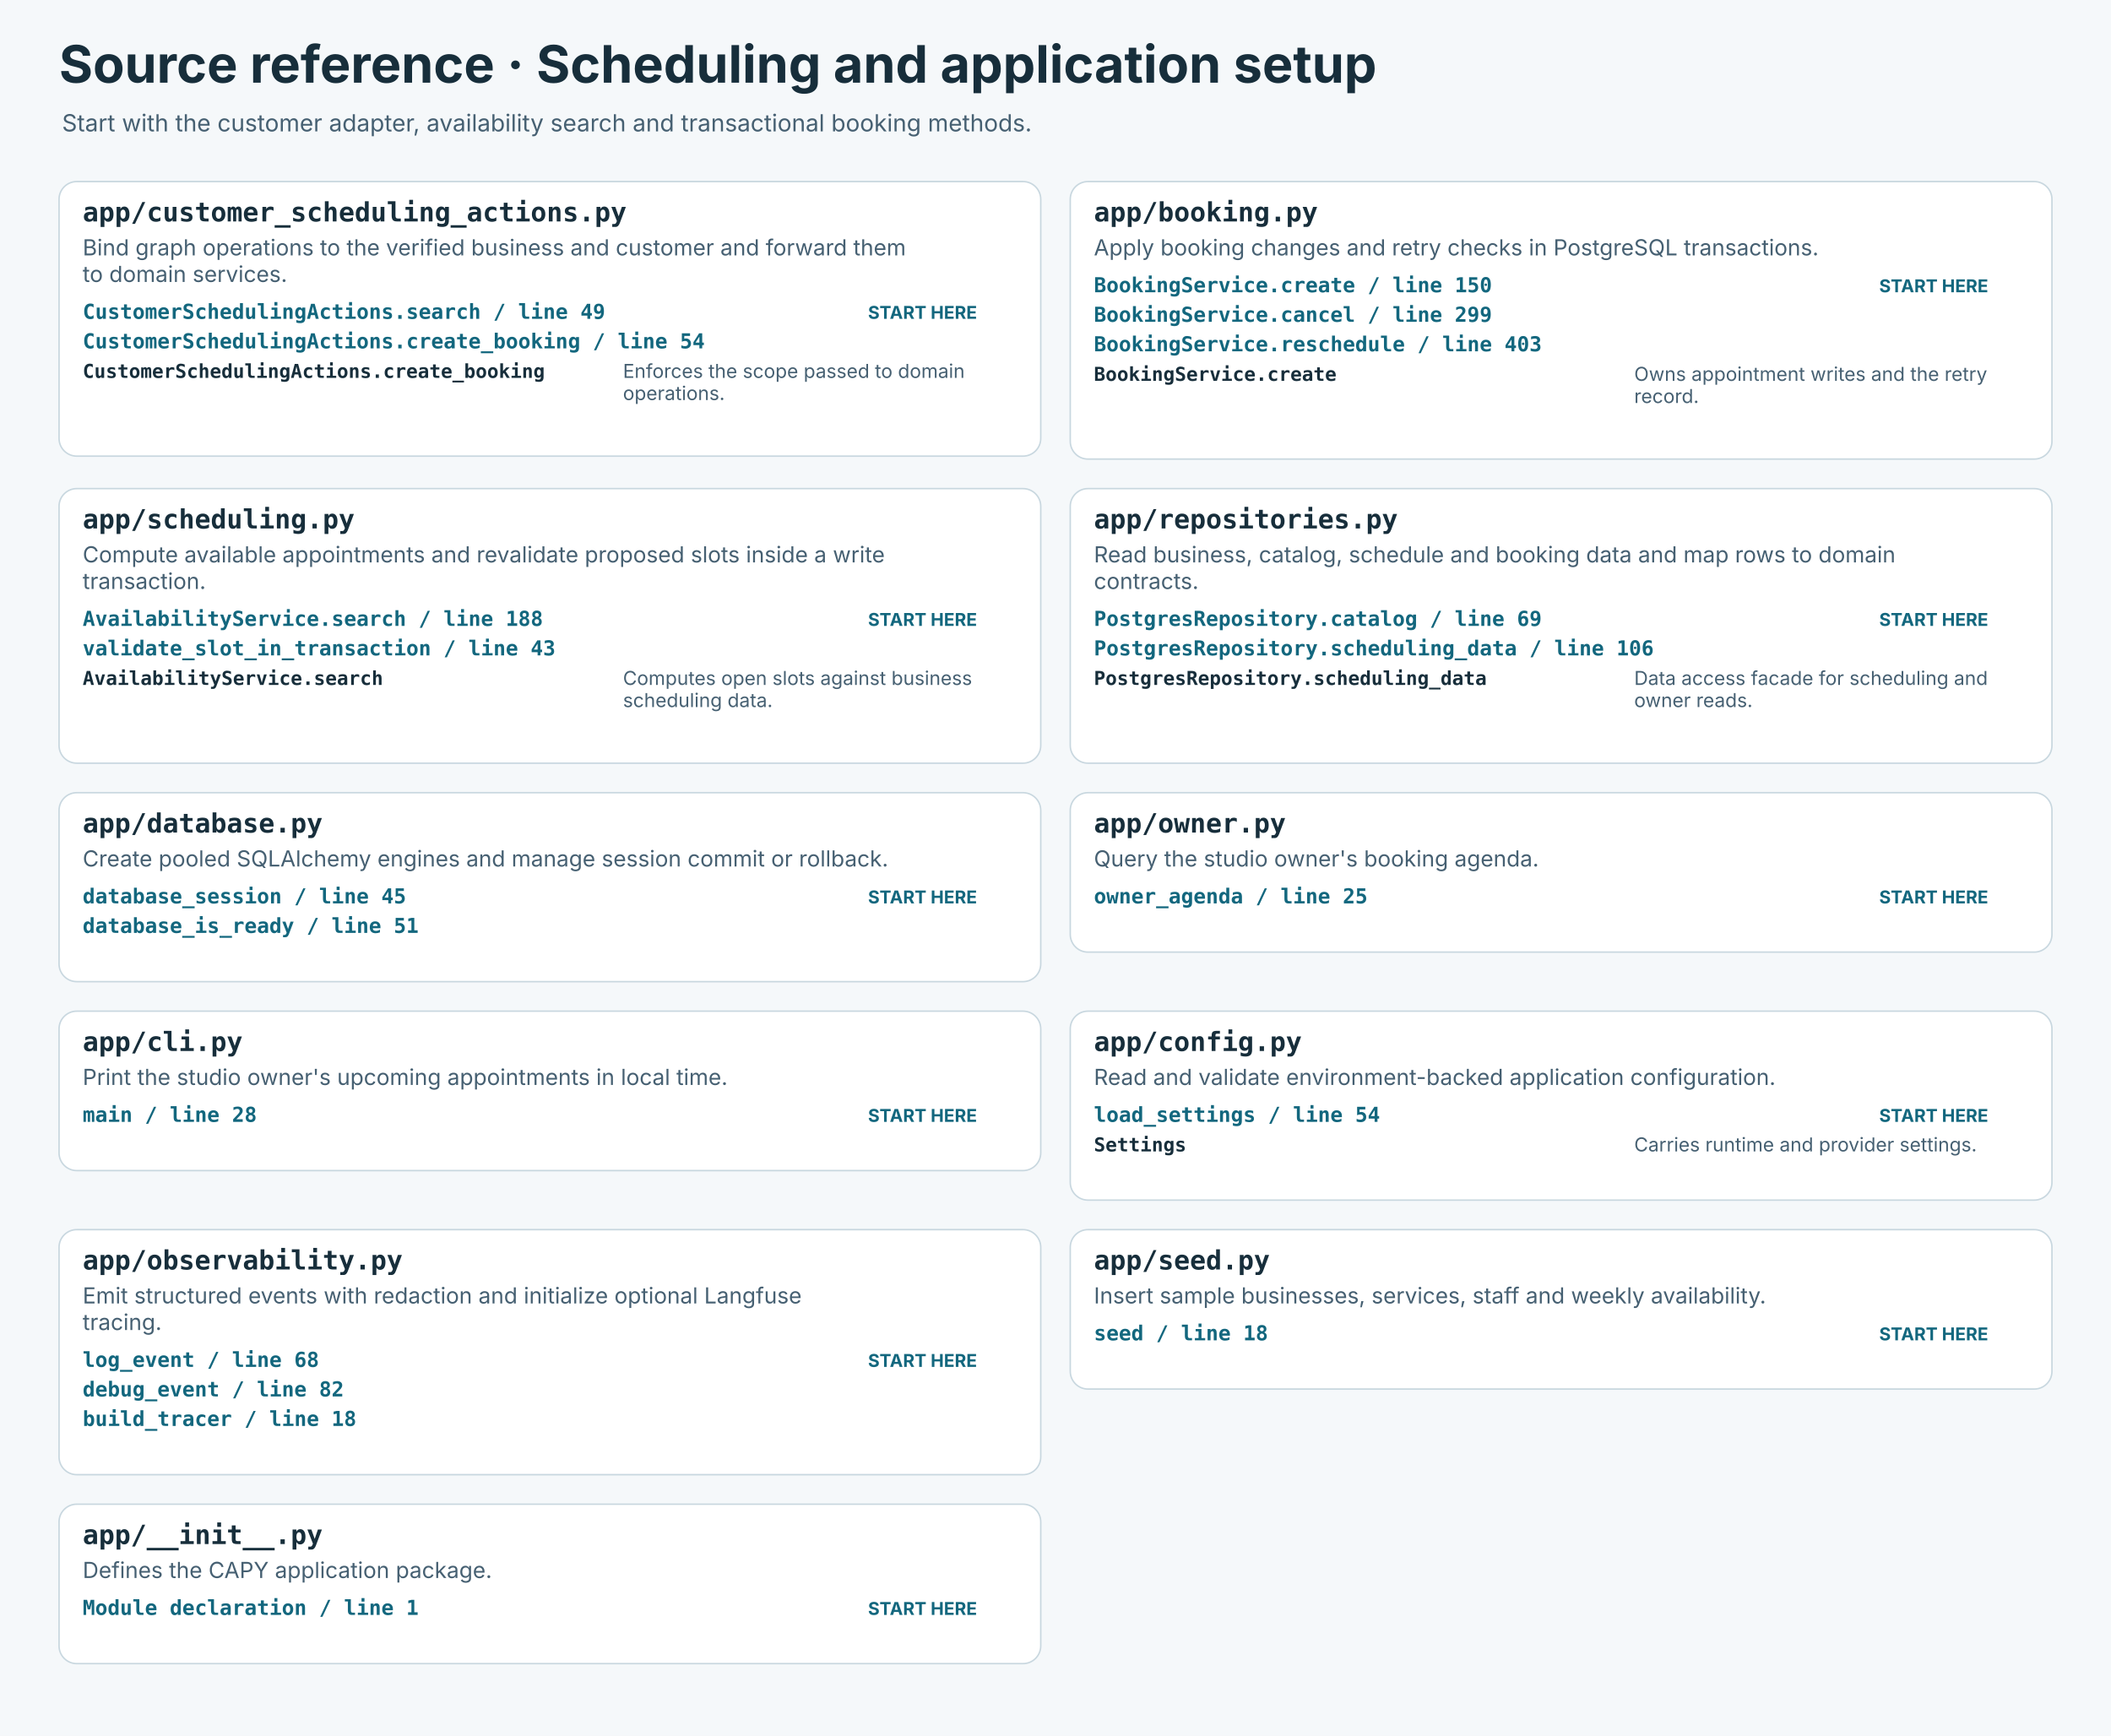
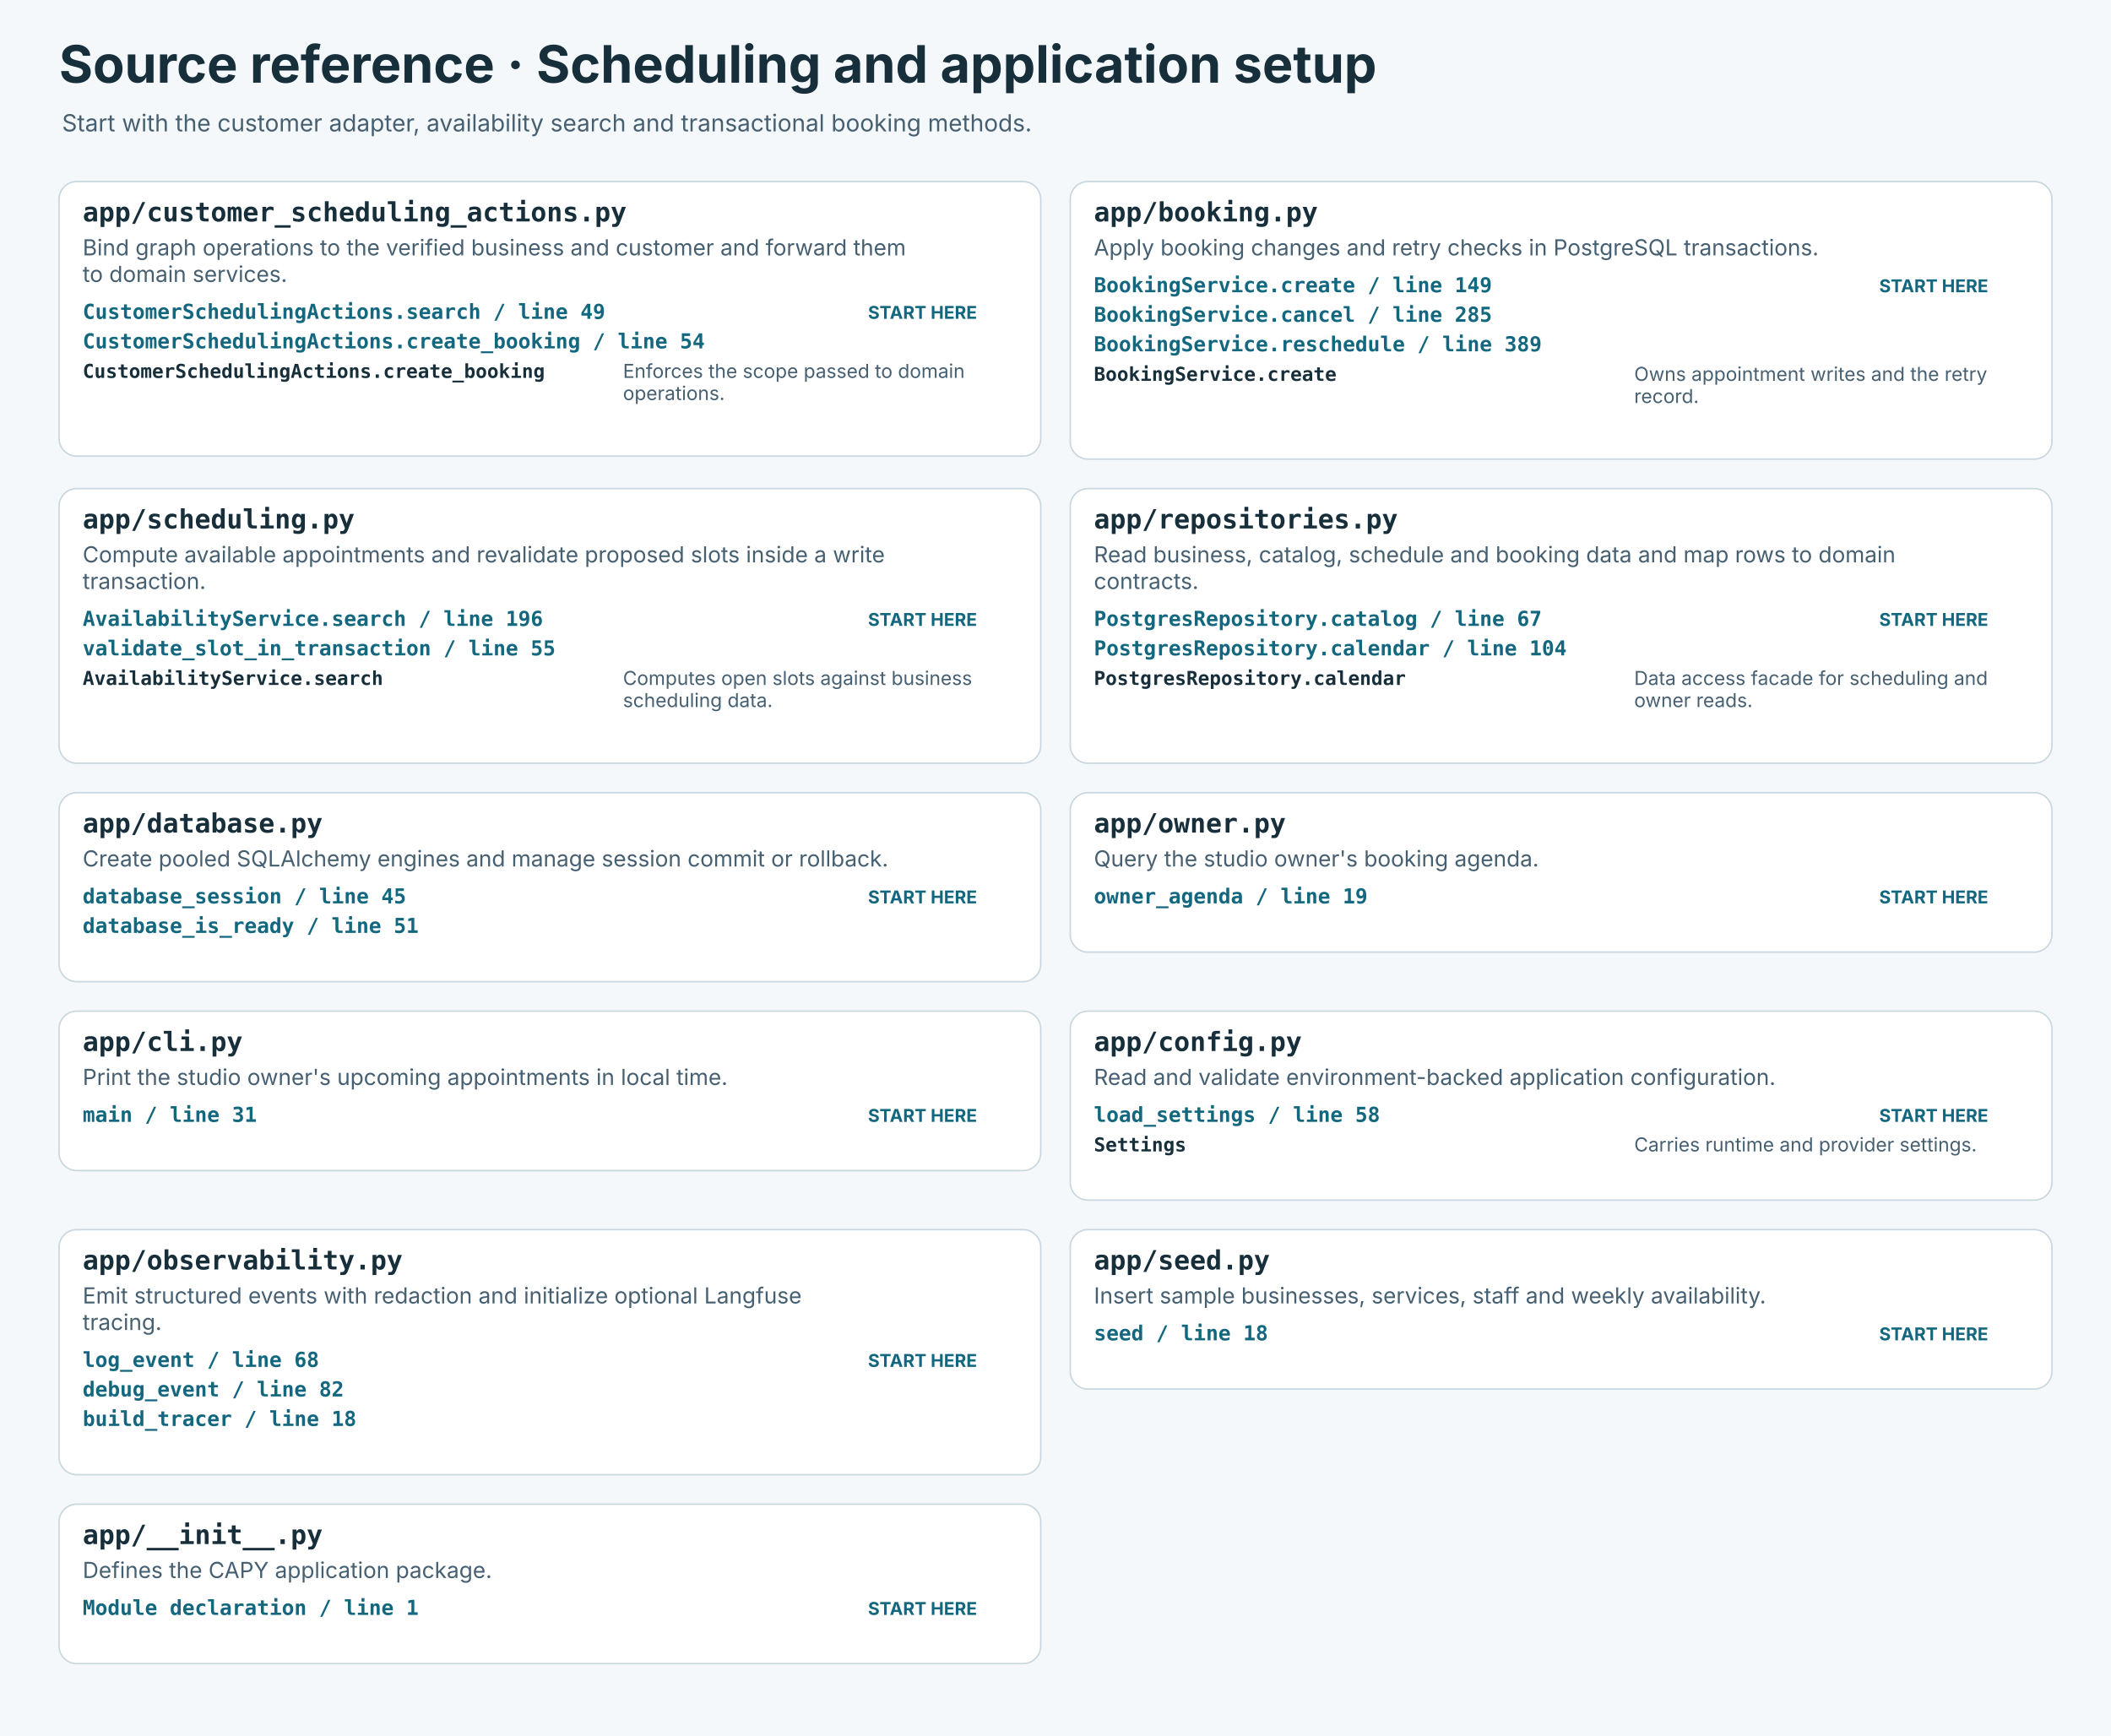
<svg xmlns="http://www.w3.org/2000/svg" viewBox="0 0 1430 1176" width="1430" height="1176" role="img" aria-label="Source reference · Scheduling and application setup">
  <rect x="0" y="0" width="1430" height="1176" rx="0" fill="#f5f8fa" stroke="none" stroke-width="1" />
  <text x="40" y="56" fill="#172e3b" font-size="35" font-weight="700" font-family="system-ui, -apple-system, sans-serif">Source reference · Scheduling and application setup</text>
  <text x="42" y="89" fill="#466072" font-size="16" font-weight="400" font-family="system-ui, -apple-system, sans-serif">Start with the customer adapter, availability search and transactional booking methods.</text>
  <g id="app-customer_scheduling_actions.py" data-source="app/customer_scheduling_actions.py">
    <rect x="40" y="123" width="665" height="186" rx="12" fill="#ffffff" stroke="#c8d7df" stroke-width="1" />
-     <a href="https://github.com/ktakanopy/capy-appointment-bot/blob/72bab8b361b592df1df9eb6e5e6993bb513bc036/app/customer_scheduling_actions.py">
+     <a href="https://github.com/ktakanopy/capy-appointment-bot/blob/74ad694028cda5022582d3e426b95d6573960624/app/customer_scheduling_actions.py">
      <text x="56" y="150" fill="#172e3b" font-size="18" font-weight="700" font-family="ui-monospace, Menlo, monospace">app/customer_scheduling_actions.py</text>
    </a>
    <text x="56" y="173" fill="#466072" font-size="15" font-weight="400" font-family="system-ui, -apple-system, sans-serif">Bind graph operations to the verified business and customer and forward them</text>
    <text x="56" y="191" fill="#466072" font-size="15" font-weight="400" font-family="system-ui, -apple-system, sans-serif">to domain services.</text>
-     <a href="https://github.com/ktakanopy/capy-appointment-bot/blob/72bab8b361b592df1df9eb6e5e6993bb513bc036/app/customer_scheduling_actions.py#L49">
+     <a href="https://github.com/ktakanopy/capy-appointment-bot/blob/74ad694028cda5022582d3e426b95d6573960624/app/customer_scheduling_actions.py#L49">
      <text x="56" y="216" fill="#13677e" font-size="14" font-weight="700" font-family="ui-monospace, Menlo, monospace">CustomerSchedulingActions.search  /  line 49</text>
    </a>
    <text x="588" y="216" fill="#13677e" font-size="12" font-weight="700" font-family="system-ui, -apple-system, sans-serif">START HERE</text>
-     <a href="https://github.com/ktakanopy/capy-appointment-bot/blob/72bab8b361b592df1df9eb6e5e6993bb513bc036/app/customer_scheduling_actions.py#L54">
+     <a href="https://github.com/ktakanopy/capy-appointment-bot/blob/74ad694028cda5022582d3e426b95d6573960624/app/customer_scheduling_actions.py#L54">
      <text x="56" y="236" fill="#13677e" font-size="14" font-weight="700" font-family="ui-monospace, Menlo, monospace">CustomerSchedulingActions.create_booking  /  line 54</text>
    </a>
-     <a href="https://github.com/ktakanopy/capy-appointment-bot/blob/72bab8b361b592df1df9eb6e5e6993bb513bc036/app/customer_scheduling_actions.py#L54">
+     <a href="https://github.com/ktakanopy/capy-appointment-bot/blob/74ad694028cda5022582d3e426b95d6573960624/app/customer_scheduling_actions.py#L54">
      <text x="56" y="256" fill="#172e3b" font-size="13" font-weight="650" font-family="ui-monospace, Menlo, monospace">CustomerSchedulingActions.create_booking</text>
    </a>
    <text x="422" y="256" fill="#466072" font-size="13" font-weight="400" font-family="system-ui, -apple-system, sans-serif">Enforces the scope passed to domain</text>
    <text x="422" y="271" fill="#466072" font-size="13" font-weight="400" font-family="system-ui, -apple-system, sans-serif">operations.</text>
  </g>
  <g id="app-booking.py" data-source="app/booking.py">
    <rect x="725" y="123" width="665" height="188" rx="12" fill="#ffffff" stroke="#c8d7df" stroke-width="1" />
-     <a href="https://github.com/ktakanopy/capy-appointment-bot/blob/72bab8b361b592df1df9eb6e5e6993bb513bc036/app/booking.py">
+     <a href="https://github.com/ktakanopy/capy-appointment-bot/blob/74ad694028cda5022582d3e426b95d6573960624/app/booking.py">
      <text x="741" y="150" fill="#172e3b" font-size="18" font-weight="700" font-family="ui-monospace, Menlo, monospace">app/booking.py</text>
    </a>
    <text x="741" y="173" fill="#466072" font-size="15" font-weight="400" font-family="system-ui, -apple-system, sans-serif">Apply booking changes and retry checks in PostgreSQL transactions.</text>
-     <a href="https://github.com/ktakanopy/capy-appointment-bot/blob/72bab8b361b592df1df9eb6e5e6993bb513bc036/app/booking.py#L150">
-       <text x="741" y="198" fill="#13677e" font-size="14" font-weight="700" font-family="ui-monospace, Menlo, monospace">BookingService.create  /  line 150</text>
+     <a href="https://github.com/ktakanopy/capy-appointment-bot/blob/74ad694028cda5022582d3e426b95d6573960624/app/booking.py#L149">
+       <text x="741" y="198" fill="#13677e" font-size="14" font-weight="700" font-family="ui-monospace, Menlo, monospace">BookingService.create  /  line 149</text>
    </a>
    <text x="1273" y="198" fill="#13677e" font-size="12" font-weight="700" font-family="system-ui, -apple-system, sans-serif">START HERE</text>
-     <a href="https://github.com/ktakanopy/capy-appointment-bot/blob/72bab8b361b592df1df9eb6e5e6993bb513bc036/app/booking.py#L299">
-       <text x="741" y="218" fill="#13677e" font-size="14" font-weight="700" font-family="ui-monospace, Menlo, monospace">BookingService.cancel  /  line 299</text>
+     <a href="https://github.com/ktakanopy/capy-appointment-bot/blob/74ad694028cda5022582d3e426b95d6573960624/app/booking.py#L285">
+       <text x="741" y="218" fill="#13677e" font-size="14" font-weight="700" font-family="ui-monospace, Menlo, monospace">BookingService.cancel  /  line 285</text>
    </a>
-     <a href="https://github.com/ktakanopy/capy-appointment-bot/blob/72bab8b361b592df1df9eb6e5e6993bb513bc036/app/booking.py#L403">
-       <text x="741" y="238" fill="#13677e" font-size="14" font-weight="700" font-family="ui-monospace, Menlo, monospace">BookingService.reschedule  /  line 403</text>
+     <a href="https://github.com/ktakanopy/capy-appointment-bot/blob/74ad694028cda5022582d3e426b95d6573960624/app/booking.py#L389">
+       <text x="741" y="238" fill="#13677e" font-size="14" font-weight="700" font-family="ui-monospace, Menlo, monospace">BookingService.reschedule  /  line 389</text>
    </a>
-     <a href="https://github.com/ktakanopy/capy-appointment-bot/blob/72bab8b361b592df1df9eb6e5e6993bb513bc036/app/booking.py#L150">
+     <a href="https://github.com/ktakanopy/capy-appointment-bot/blob/74ad694028cda5022582d3e426b95d6573960624/app/booking.py#L149">
      <text x="741" y="258" fill="#172e3b" font-size="13" font-weight="650" font-family="ui-monospace, Menlo, monospace">BookingService.create</text>
    </a>
    <text x="1107" y="258" fill="#466072" font-size="13" font-weight="400" font-family="system-ui, -apple-system, sans-serif">Owns appointment writes and the retry</text>
    <text x="1107" y="273" fill="#466072" font-size="13" font-weight="400" font-family="system-ui, -apple-system, sans-serif">record.</text>
  </g>
  <g id="app-scheduling.py" data-source="app/scheduling.py">
    <rect x="40" y="331" width="665" height="186" rx="12" fill="#ffffff" stroke="#c8d7df" stroke-width="1" />
-     <a href="https://github.com/ktakanopy/capy-appointment-bot/blob/72bab8b361b592df1df9eb6e5e6993bb513bc036/app/scheduling.py">
+     <a href="https://github.com/ktakanopy/capy-appointment-bot/blob/74ad694028cda5022582d3e426b95d6573960624/app/scheduling.py">
      <text x="56" y="358" fill="#172e3b" font-size="18" font-weight="700" font-family="ui-monospace, Menlo, monospace">app/scheduling.py</text>
    </a>
    <text x="56" y="381" fill="#466072" font-size="15" font-weight="400" font-family="system-ui, -apple-system, sans-serif">Compute available appointments and revalidate proposed slots inside a write</text>
    <text x="56" y="399" fill="#466072" font-size="15" font-weight="400" font-family="system-ui, -apple-system, sans-serif">transaction.</text>
-     <a href="https://github.com/ktakanopy/capy-appointment-bot/blob/72bab8b361b592df1df9eb6e5e6993bb513bc036/app/scheduling.py#L188">
-       <text x="56" y="424" fill="#13677e" font-size="14" font-weight="700" font-family="ui-monospace, Menlo, monospace">AvailabilityService.search  /  line 188</text>
+     <a href="https://github.com/ktakanopy/capy-appointment-bot/blob/74ad694028cda5022582d3e426b95d6573960624/app/scheduling.py#L196">
+       <text x="56" y="424" fill="#13677e" font-size="14" font-weight="700" font-family="ui-monospace, Menlo, monospace">AvailabilityService.search  /  line 196</text>
    </a>
    <text x="588" y="424" fill="#13677e" font-size="12" font-weight="700" font-family="system-ui, -apple-system, sans-serif">START HERE</text>
-     <a href="https://github.com/ktakanopy/capy-appointment-bot/blob/72bab8b361b592df1df9eb6e5e6993bb513bc036/app/scheduling.py#L43">
-       <text x="56" y="444" fill="#13677e" font-size="14" font-weight="700" font-family="ui-monospace, Menlo, monospace">validate_slot_in_transaction  /  line 43</text>
+     <a href="https://github.com/ktakanopy/capy-appointment-bot/blob/74ad694028cda5022582d3e426b95d6573960624/app/scheduling.py#L55">
+       <text x="56" y="444" fill="#13677e" font-size="14" font-weight="700" font-family="ui-monospace, Menlo, monospace">validate_slot_in_transaction  /  line 55</text>
    </a>
-     <a href="https://github.com/ktakanopy/capy-appointment-bot/blob/72bab8b361b592df1df9eb6e5e6993bb513bc036/app/scheduling.py#L188">
+     <a href="https://github.com/ktakanopy/capy-appointment-bot/blob/74ad694028cda5022582d3e426b95d6573960624/app/scheduling.py#L196">
      <text x="56" y="464" fill="#172e3b" font-size="13" font-weight="650" font-family="ui-monospace, Menlo, monospace">AvailabilityService.search</text>
    </a>
    <text x="422" y="464" fill="#466072" font-size="13" font-weight="400" font-family="system-ui, -apple-system, sans-serif">Computes open slots against business</text>
    <text x="422" y="479" fill="#466072" font-size="13" font-weight="400" font-family="system-ui, -apple-system, sans-serif">scheduling data.</text>
  </g>
  <g id="app-repositories.py" data-source="app/repositories.py">
    <rect x="725" y="331" width="665" height="186" rx="12" fill="#ffffff" stroke="#c8d7df" stroke-width="1" />
-     <a href="https://github.com/ktakanopy/capy-appointment-bot/blob/72bab8b361b592df1df9eb6e5e6993bb513bc036/app/repositories.py">
+     <a href="https://github.com/ktakanopy/capy-appointment-bot/blob/74ad694028cda5022582d3e426b95d6573960624/app/repositories.py">
      <text x="741" y="358" fill="#172e3b" font-size="18" font-weight="700" font-family="ui-monospace, Menlo, monospace">app/repositories.py</text>
    </a>
    <text x="741" y="381" fill="#466072" font-size="15" font-weight="400" font-family="system-ui, -apple-system, sans-serif">Read business, catalog, schedule and booking data and map rows to domain</text>
    <text x="741" y="399" fill="#466072" font-size="15" font-weight="400" font-family="system-ui, -apple-system, sans-serif">contracts.</text>
-     <a href="https://github.com/ktakanopy/capy-appointment-bot/blob/72bab8b361b592df1df9eb6e5e6993bb513bc036/app/repositories.py#L69">
-       <text x="741" y="424" fill="#13677e" font-size="14" font-weight="700" font-family="ui-monospace, Menlo, monospace">PostgresRepository.catalog  /  line 69</text>
+     <a href="https://github.com/ktakanopy/capy-appointment-bot/blob/74ad694028cda5022582d3e426b95d6573960624/app/repositories.py#L67">
+       <text x="741" y="424" fill="#13677e" font-size="14" font-weight="700" font-family="ui-monospace, Menlo, monospace">PostgresRepository.catalog  /  line 67</text>
    </a>
    <text x="1273" y="424" fill="#13677e" font-size="12" font-weight="700" font-family="system-ui, -apple-system, sans-serif">START HERE</text>
-     <a href="https://github.com/ktakanopy/capy-appointment-bot/blob/72bab8b361b592df1df9eb6e5e6993bb513bc036/app/repositories.py#L106">
-       <text x="741" y="444" fill="#13677e" font-size="14" font-weight="700" font-family="ui-monospace, Menlo, monospace">PostgresRepository.scheduling_data  /  line 106</text>
+     <a href="https://github.com/ktakanopy/capy-appointment-bot/blob/74ad694028cda5022582d3e426b95d6573960624/app/repositories.py#L104">
+       <text x="741" y="444" fill="#13677e" font-size="14" font-weight="700" font-family="ui-monospace, Menlo, monospace">PostgresRepository.calendar  /  line 104</text>
    </a>
-     <a href="https://github.com/ktakanopy/capy-appointment-bot/blob/72bab8b361b592df1df9eb6e5e6993bb513bc036/app/repositories.py#L106">
-       <text x="741" y="464" fill="#172e3b" font-size="13" font-weight="650" font-family="ui-monospace, Menlo, monospace">PostgresRepository.scheduling_data</text>
+     <a href="https://github.com/ktakanopy/capy-appointment-bot/blob/74ad694028cda5022582d3e426b95d6573960624/app/repositories.py#L104">
+       <text x="741" y="464" fill="#172e3b" font-size="13" font-weight="650" font-family="ui-monospace, Menlo, monospace">PostgresRepository.calendar</text>
    </a>
    <text x="1107" y="464" fill="#466072" font-size="13" font-weight="400" font-family="system-ui, -apple-system, sans-serif">Data access facade for scheduling and</text>
    <text x="1107" y="479" fill="#466072" font-size="13" font-weight="400" font-family="system-ui, -apple-system, sans-serif">owner reads.</text>
  </g>
  <g id="app-database.py" data-source="app/database.py">
    <rect x="40" y="537" width="665" height="128" rx="12" fill="#ffffff" stroke="#c8d7df" stroke-width="1" />
-     <a href="https://github.com/ktakanopy/capy-appointment-bot/blob/72bab8b361b592df1df9eb6e5e6993bb513bc036/app/database.py">
+     <a href="https://github.com/ktakanopy/capy-appointment-bot/blob/74ad694028cda5022582d3e426b95d6573960624/app/database.py">
      <text x="56" y="564" fill="#172e3b" font-size="18" font-weight="700" font-family="ui-monospace, Menlo, monospace">app/database.py</text>
    </a>
    <text x="56" y="587" fill="#466072" font-size="15" font-weight="400" font-family="system-ui, -apple-system, sans-serif">Create pooled SQLAlchemy engines and manage session commit or rollback.</text>
-     <a href="https://github.com/ktakanopy/capy-appointment-bot/blob/72bab8b361b592df1df9eb6e5e6993bb513bc036/app/database.py#L45">
+     <a href="https://github.com/ktakanopy/capy-appointment-bot/blob/74ad694028cda5022582d3e426b95d6573960624/app/database.py#L45">
      <text x="56" y="612" fill="#13677e" font-size="14" font-weight="700" font-family="ui-monospace, Menlo, monospace">database_session  /  line 45</text>
    </a>
    <text x="588" y="612" fill="#13677e" font-size="12" font-weight="700" font-family="system-ui, -apple-system, sans-serif">START HERE</text>
-     <a href="https://github.com/ktakanopy/capy-appointment-bot/blob/72bab8b361b592df1df9eb6e5e6993bb513bc036/app/database.py#L51">
+     <a href="https://github.com/ktakanopy/capy-appointment-bot/blob/74ad694028cda5022582d3e426b95d6573960624/app/database.py#L51">
      <text x="56" y="632" fill="#13677e" font-size="14" font-weight="700" font-family="ui-monospace, Menlo, monospace">database_is_ready  /  line 51</text>
    </a>
  </g>
  <g id="app-owner.py" data-source="app/owner.py">
    <rect x="725" y="537" width="665" height="108" rx="12" fill="#ffffff" stroke="#c8d7df" stroke-width="1" />
-     <a href="https://github.com/ktakanopy/capy-appointment-bot/blob/72bab8b361b592df1df9eb6e5e6993bb513bc036/app/owner.py">
+     <a href="https://github.com/ktakanopy/capy-appointment-bot/blob/74ad694028cda5022582d3e426b95d6573960624/app/owner.py">
      <text x="741" y="564" fill="#172e3b" font-size="18" font-weight="700" font-family="ui-monospace, Menlo, monospace">app/owner.py</text>
    </a>
    <text x="741" y="587" fill="#466072" font-size="15" font-weight="400" font-family="system-ui, -apple-system, sans-serif">Query the studio owner's booking agenda.</text>
-     <a href="https://github.com/ktakanopy/capy-appointment-bot/blob/72bab8b361b592df1df9eb6e5e6993bb513bc036/app/owner.py#L25">
-       <text x="741" y="612" fill="#13677e" font-size="14" font-weight="700" font-family="ui-monospace, Menlo, monospace">owner_agenda  /  line 25</text>
+     <a href="https://github.com/ktakanopy/capy-appointment-bot/blob/74ad694028cda5022582d3e426b95d6573960624/app/owner.py#L19">
+       <text x="741" y="612" fill="#13677e" font-size="14" font-weight="700" font-family="ui-monospace, Menlo, monospace">owner_agenda  /  line 19</text>
    </a>
    <text x="1273" y="612" fill="#13677e" font-size="12" font-weight="700" font-family="system-ui, -apple-system, sans-serif">START HERE</text>
  </g>
  <g id="app-cli.py" data-source="app/cli.py">
    <rect x="40" y="685" width="665" height="108" rx="12" fill="#ffffff" stroke="#c8d7df" stroke-width="1" />
-     <a href="https://github.com/ktakanopy/capy-appointment-bot/blob/72bab8b361b592df1df9eb6e5e6993bb513bc036/app/cli.py">
+     <a href="https://github.com/ktakanopy/capy-appointment-bot/blob/74ad694028cda5022582d3e426b95d6573960624/app/cli.py">
      <text x="56" y="712" fill="#172e3b" font-size="18" font-weight="700" font-family="ui-monospace, Menlo, monospace">app/cli.py</text>
    </a>
    <text x="56" y="735" fill="#466072" font-size="15" font-weight="400" font-family="system-ui, -apple-system, sans-serif">Print the studio owner's upcoming appointments in local time.</text>
-     <a href="https://github.com/ktakanopy/capy-appointment-bot/blob/72bab8b361b592df1df9eb6e5e6993bb513bc036/app/cli.py#L28">
-       <text x="56" y="760" fill="#13677e" font-size="14" font-weight="700" font-family="ui-monospace, Menlo, monospace">main  /  line 28</text>
+     <a href="https://github.com/ktakanopy/capy-appointment-bot/blob/74ad694028cda5022582d3e426b95d6573960624/app/cli.py#L31">
+       <text x="56" y="760" fill="#13677e" font-size="14" font-weight="700" font-family="ui-monospace, Menlo, monospace">main  /  line 31</text>
    </a>
    <text x="588" y="760" fill="#13677e" font-size="12" font-weight="700" font-family="system-ui, -apple-system, sans-serif">START HERE</text>
  </g>
  <g id="app-config.py" data-source="app/config.py">
    <rect x="725" y="685" width="665" height="128" rx="12" fill="#ffffff" stroke="#c8d7df" stroke-width="1" />
-     <a href="https://github.com/ktakanopy/capy-appointment-bot/blob/72bab8b361b592df1df9eb6e5e6993bb513bc036/app/config.py">
+     <a href="https://github.com/ktakanopy/capy-appointment-bot/blob/74ad694028cda5022582d3e426b95d6573960624/app/config.py">
      <text x="741" y="712" fill="#172e3b" font-size="18" font-weight="700" font-family="ui-monospace, Menlo, monospace">app/config.py</text>
    </a>
    <text x="741" y="735" fill="#466072" font-size="15" font-weight="400" font-family="system-ui, -apple-system, sans-serif">Read and validate environment-backed application configuration.</text>
-     <a href="https://github.com/ktakanopy/capy-appointment-bot/blob/72bab8b361b592df1df9eb6e5e6993bb513bc036/app/config.py#L54">
-       <text x="741" y="760" fill="#13677e" font-size="14" font-weight="700" font-family="ui-monospace, Menlo, monospace">load_settings  /  line 54</text>
+     <a href="https://github.com/ktakanopy/capy-appointment-bot/blob/74ad694028cda5022582d3e426b95d6573960624/app/config.py#L58">
+       <text x="741" y="760" fill="#13677e" font-size="14" font-weight="700" font-family="ui-monospace, Menlo, monospace">load_settings  /  line 58</text>
    </a>
    <text x="1273" y="760" fill="#13677e" font-size="12" font-weight="700" font-family="system-ui, -apple-system, sans-serif">START HERE</text>
-     <a href="https://github.com/ktakanopy/capy-appointment-bot/blob/72bab8b361b592df1df9eb6e5e6993bb513bc036/app/config.py#L9">
+     <a href="https://github.com/ktakanopy/capy-appointment-bot/blob/74ad694028cda5022582d3e426b95d6573960624/app/config.py#L9">
      <text x="741" y="780" fill="#172e3b" font-size="13" font-weight="650" font-family="ui-monospace, Menlo, monospace">Settings</text>
    </a>
    <text x="1107" y="780" fill="#466072" font-size="13" font-weight="400" font-family="system-ui, -apple-system, sans-serif">Carries runtime and provider settings.</text>
  </g>
  <g id="app-observability.py" data-source="app/observability.py">
    <rect x="40" y="833" width="665" height="166" rx="12" fill="#ffffff" stroke="#c8d7df" stroke-width="1" />
-     <a href="https://github.com/ktakanopy/capy-appointment-bot/blob/72bab8b361b592df1df9eb6e5e6993bb513bc036/app/observability.py">
+     <a href="https://github.com/ktakanopy/capy-appointment-bot/blob/74ad694028cda5022582d3e426b95d6573960624/app/observability.py">
      <text x="56" y="860" fill="#172e3b" font-size="18" font-weight="700" font-family="ui-monospace, Menlo, monospace">app/observability.py</text>
    </a>
    <text x="56" y="883" fill="#466072" font-size="15" font-weight="400" font-family="system-ui, -apple-system, sans-serif">Emit structured events with redaction and initialize optional Langfuse</text>
    <text x="56" y="901" fill="#466072" font-size="15" font-weight="400" font-family="system-ui, -apple-system, sans-serif">tracing.</text>
-     <a href="https://github.com/ktakanopy/capy-appointment-bot/blob/72bab8b361b592df1df9eb6e5e6993bb513bc036/app/observability.py#L68">
+     <a href="https://github.com/ktakanopy/capy-appointment-bot/blob/74ad694028cda5022582d3e426b95d6573960624/app/observability.py#L68">
      <text x="56" y="926" fill="#13677e" font-size="14" font-weight="700" font-family="ui-monospace, Menlo, monospace">log_event  /  line 68</text>
    </a>
    <text x="588" y="926" fill="#13677e" font-size="12" font-weight="700" font-family="system-ui, -apple-system, sans-serif">START HERE</text>
-     <a href="https://github.com/ktakanopy/capy-appointment-bot/blob/72bab8b361b592df1df9eb6e5e6993bb513bc036/app/observability.py#L82">
+     <a href="https://github.com/ktakanopy/capy-appointment-bot/blob/74ad694028cda5022582d3e426b95d6573960624/app/observability.py#L82">
      <text x="56" y="946" fill="#13677e" font-size="14" font-weight="700" font-family="ui-monospace, Menlo, monospace">debug_event  /  line 82</text>
    </a>
-     <a href="https://github.com/ktakanopy/capy-appointment-bot/blob/72bab8b361b592df1df9eb6e5e6993bb513bc036/app/observability.py#L18">
+     <a href="https://github.com/ktakanopy/capy-appointment-bot/blob/74ad694028cda5022582d3e426b95d6573960624/app/observability.py#L18">
      <text x="56" y="966" fill="#13677e" font-size="14" font-weight="700" font-family="ui-monospace, Menlo, monospace">build_tracer  /  line 18</text>
    </a>
  </g>
  <g id="app-seed.py" data-source="app/seed.py">
    <rect x="725" y="833" width="665" height="108" rx="12" fill="#ffffff" stroke="#c8d7df" stroke-width="1" />
-     <a href="https://github.com/ktakanopy/capy-appointment-bot/blob/72bab8b361b592df1df9eb6e5e6993bb513bc036/app/seed.py">
+     <a href="https://github.com/ktakanopy/capy-appointment-bot/blob/74ad694028cda5022582d3e426b95d6573960624/app/seed.py">
      <text x="741" y="860" fill="#172e3b" font-size="18" font-weight="700" font-family="ui-monospace, Menlo, monospace">app/seed.py</text>
    </a>
    <text x="741" y="883" fill="#466072" font-size="15" font-weight="400" font-family="system-ui, -apple-system, sans-serif">Insert sample businesses, services, staff and weekly availability.</text>
-     <a href="https://github.com/ktakanopy/capy-appointment-bot/blob/72bab8b361b592df1df9eb6e5e6993bb513bc036/app/seed.py#L18">
+     <a href="https://github.com/ktakanopy/capy-appointment-bot/blob/74ad694028cda5022582d3e426b95d6573960624/app/seed.py#L18">
      <text x="741" y="908" fill="#13677e" font-size="14" font-weight="700" font-family="ui-monospace, Menlo, monospace">seed  /  line 18</text>
    </a>
    <text x="1273" y="908" fill="#13677e" font-size="12" font-weight="700" font-family="system-ui, -apple-system, sans-serif">START HERE</text>
  </g>
  <g id="app-__init__.py" data-source="app/__init__.py">
    <rect x="40" y="1019" width="665" height="108" rx="12" fill="#ffffff" stroke="#c8d7df" stroke-width="1" />
-     <a href="https://github.com/ktakanopy/capy-appointment-bot/blob/72bab8b361b592df1df9eb6e5e6993bb513bc036/app/__init__.py">
+     <a href="https://github.com/ktakanopy/capy-appointment-bot/blob/74ad694028cda5022582d3e426b95d6573960624/app/__init__.py">
      <text x="56" y="1046" fill="#172e3b" font-size="18" font-weight="700" font-family="ui-monospace, Menlo, monospace">app/__init__.py</text>
    </a>
    <text x="56" y="1069" fill="#466072" font-size="15" font-weight="400" font-family="system-ui, -apple-system, sans-serif">Defines the CAPY application package.</text>
-     <a href="https://github.com/ktakanopy/capy-appointment-bot/blob/72bab8b361b592df1df9eb6e5e6993bb513bc036/app/__init__.py">
+     <a href="https://github.com/ktakanopy/capy-appointment-bot/blob/74ad694028cda5022582d3e426b95d6573960624/app/__init__.py">
      <text x="56" y="1094" fill="#13677e" font-size="14" font-weight="700" font-family="ui-monospace, Menlo, monospace">Module declaration  /  line 1</text>
    </a>
    <text x="588" y="1094" fill="#13677e" font-size="12" font-weight="700" font-family="system-ui, -apple-system, sans-serif">START HERE</text>
  </g>
</svg>
